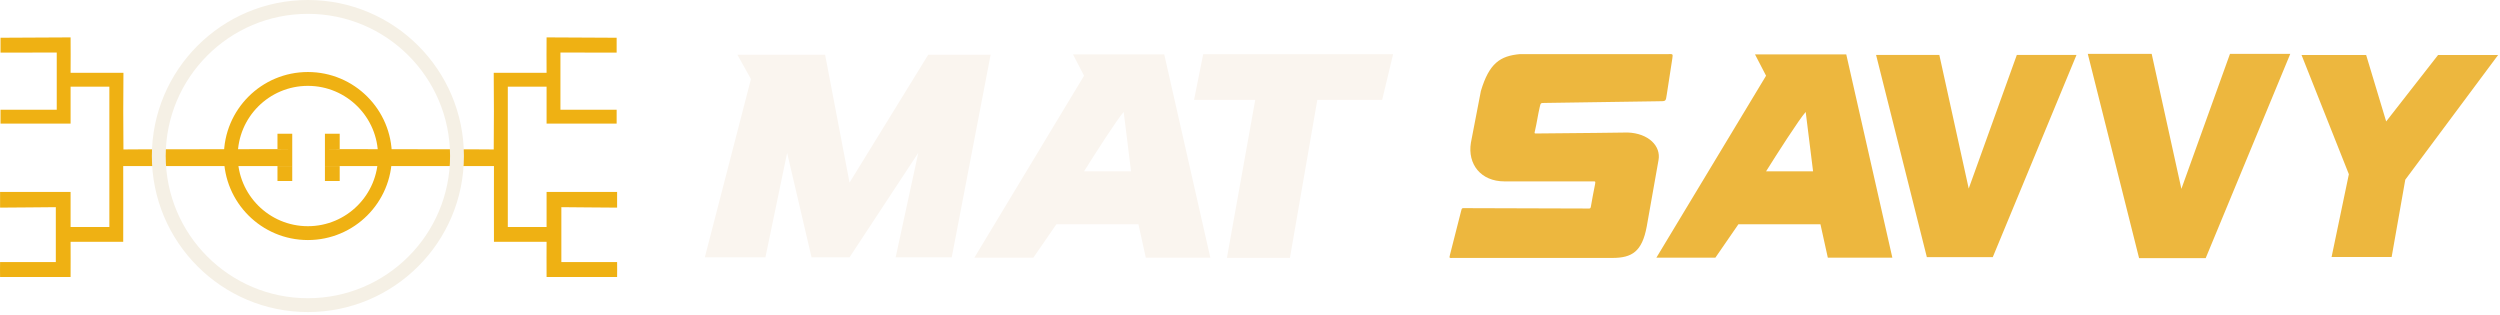
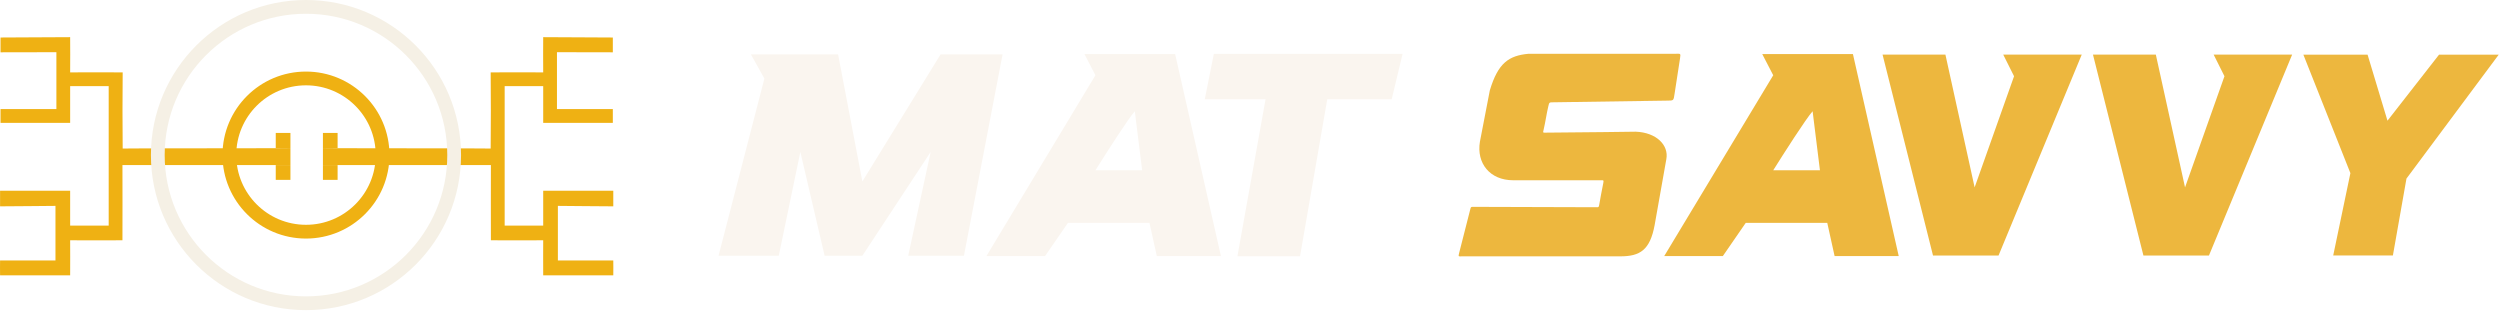
- <svg xmlns="http://www.w3.org/2000/svg" width="803" height="101" viewBox="0 0 803 101" fill="none">
+ <svg xmlns="http://www.w3.org/2000/svg" width="808" height="101" viewBox="0 0 808 101" fill="none">
  <path d="M17.928 84.186L17.928 66.541C12.348 66.554 6.546 66.689 0.022 66.689V61.648H22.673C22.68 64.648 22.673 69.951 22.673 72.917H35.128V27.841H22.673L22.673 39.703H0.17C0.158 38.704 0.17 35.996 0.17 35.255C7.139 35.255 11.229 35.239 18.225 35.255V16.869C14.799 16.877 3.432 16.905 0.17 16.905V12.124C8.622 12.124 14.178 12.01 22.673 12.01C22.682 14.442 22.724 20.866 22.673 23.393C25.878 23.36 34.906 23.393 39.65 23.393C39.577 30.362 39.565 41.161 39.65 48.007C43.567 47.927 73.74 47.946 89.123 47.9C92.574 47.89 92.963 47.877 93.868 47.858V53.344C89.947 53.331 42.097 53.344 39.577 53.344C39.615 62.323 39.577 68.765 39.577 77.662C33.943 77.662 28.308 77.7 22.673 77.662C22.716 80.508 22.673 85.016 22.673 88.977H0.022C-0.027 87.689 0.022 85.52 0.022 84.186C5.804 84.186 12.611 84.16 17.928 84.186Z" fill="#EFB113" />
  <path d="M93.868 47.858V42.965H89.123V47.9C92.574 47.89 92.963 47.877 93.868 47.858Z" fill="#EFB113" />
  <path d="M89.123 53.34V58.136L93.868 58.141V53.344L89.123 53.34Z" fill="#EFB113" />
  <path d="M180.307 84.186L180.307 66.541C185.887 66.554 191.69 66.689 198.214 66.689V61.648H175.562C175.556 64.648 175.562 69.951 175.562 72.917H163.107V27.841H175.562L175.562 39.703H198.066C198.077 38.704 198.066 35.996 198.066 35.255C191.097 35.255 187.007 35.239 180.011 35.255V16.869C183.437 16.877 194.804 16.905 198.066 16.905V12.124C189.614 12.124 184.057 12.01 175.562 12.01C175.553 14.442 175.512 20.866 175.562 23.393C172.358 23.36 163.33 23.393 158.585 23.393C158.659 30.362 158.67 41.161 158.585 48.007C154.669 47.927 124.495 47.946 109.113 47.9C105.662 47.89 105.273 47.877 104.368 47.858V53.344C108.289 53.331 156.138 53.344 158.659 53.344C158.62 62.323 158.659 68.765 158.659 77.662C164.292 77.662 169.927 77.7 175.562 77.662C175.52 80.508 175.562 85.016 175.562 88.977H198.214C198.263 87.689 198.214 85.52 198.214 84.186C192.431 84.186 185.624 84.16 180.307 84.186Z" fill="#EFB113" />
  <path d="M104.368 47.858V42.965H109.113V47.9C105.662 47.89 105.273 47.877 104.368 47.858Z" fill="#EFB113" />
  <path d="M109.113 53.34V58.136L104.368 58.141V53.344L109.113 53.34Z" fill="#EFB113" />
  <circle cx="98.893" cy="50.117" r="24.762" stroke="#EFB113" stroke-width="4.448" />
  <circle cx="98.893" cy="50.117" r="47.893" stroke="#F5F0E5" stroke-width="4.448" />
-   <path d="M236.847 17.581H265.026L272.87 58.649L298.144 17.581H318.188L305.697 82.653H287.685L294.948 49.105L272.87 82.653H260.669L252.825 49.105L245.853 82.653H226.389L241.205 25.389L236.847 17.581Z" fill="#FAF5EF" />
-   <path fill-rule="evenodd" clip-rule="evenodd" d="M312.963 82.767L348.196 24.325L344.643 17.467H373.954L388.758 82.767H368.033L365.664 72.033H339.313L331.911 82.767H312.963ZM348.196 55.037C351.551 49.67 358.795 38.339 360.927 35.954L363.295 55.037H348.196Z" fill="#FAF5EF" />
-   <path d="M386.465 17.416L383.532 32.08H403.182L394.09 82.817H414.326L423.125 32.08H443.948L447.467 17.416H386.465Z" fill="#FAF5EF" />
-   <path d="M535.386 30.241C535.955 26.554 536.757 21.349 537.143 18.843C537.408 17.126 537.29 17.382 535.615 17.382H488.177C481.839 17.966 478.332 20.304 475.66 29.231L472.459 45.819C471.318 52.745 475.66 58.261 483.228 58.261H511.357C512.399 58.261 512.535 58.128 512.335 59.175C511.942 61.221 511.232 64.728 511.022 66.189C510.923 66.885 510.773 66.977 510.385 66.977C506.045 66.977 476.929 66.878 470.733 66.856C469.489 66.851 469.574 66.748 469.27 67.942C467.901 73.315 467.134 76.328 465.765 81.701C465.41 83.093 465.507 82.848 466.934 82.848C486.824 82.848 517.866 82.848 517.866 82.848C524.217 82.848 527.432 80.802 528.927 72.776L532.711 51.448C533.569 46.9 529.478 42.808 522.815 42.561C522.815 42.561 505.22 42.808 493.822 42.871C492.773 42.876 492.807 42.953 493.05 41.931C493.645 39.42 493.979 36.844 494.575 34.333C494.88 33.047 494.863 33.082 496.16 33.063C496.16 33.063 520.018 32.711 532.711 32.524C535.166 32.487 535.013 32.663 535.386 30.241Z" fill="#EDB73E" />
-   <path fill-rule="evenodd" clip-rule="evenodd" d="M532.026 82.767L567.259 24.324L563.706 17.466H593.018L607.822 82.767H587.096L584.728 72.032H558.377L550.975 82.767H532.026ZM567.259 55.036C570.615 49.669 577.859 38.339 579.991 35.953L582.359 55.036H567.259Z" fill="#EDB73E" />
-   <path d="M602.596 17.641H622.911L632.353 60.56L647.805 17.641H666.975L640.079 82.593H618.905L602.596 17.641Z" fill="#EDB73E" />
-   <path d="M670.6 17.311H691.122L700.66 60.666L716.268 17.311H735.633L708.464 82.922H687.075L670.6 17.311Z" fill="#EDB73E" />
-   <path d="M766.439 39.01L760.009 17.674H739.258L754.456 55.962L748.903 82.559H768.193L772.577 57.716L802.389 17.674H783.099L766.439 39.01Z" fill="#EDB73E" />
+   <path d="M242.694 17.581H270.872L278.716 58.649L303.99 17.581H324.034L311.543 82.653H293.532L300.794 49.105L278.716 82.653H266.515L258.671 49.105L251.699 82.653H232.236L247.051 25.389L242.694 17.581Z" fill="#FAF5EF" />
+   <path fill-rule="evenodd" clip-rule="evenodd" d="M318.809 82.767L354.042 24.325L350.489 17.467H379.8L394.604 82.767H373.879L371.51 72.033H345.16L337.758 82.767H318.809ZM354.042 55.037C357.397 49.67 364.641 38.339 366.773 35.954L369.142 55.037H354.042Z" fill="#FAF5EF" />
+   <path d="M392.311 17.416L389.378 32.08H409.028L399.937 82.817H420.173L428.971 32.08H449.794L453.314 17.416H392.311Z" fill="#FAF5EF" />
+   <path d="M541.233 30.242C541.801 26.555 542.603 21.35 542.99 18.843C543.254 17.126 543.137 17.382 541.461 17.382H494.023C487.685 17.967 484.178 20.305 481.507 29.231L478.305 45.82C477.164 52.745 481.507 58.261 489.075 58.261H517.204C518.245 58.261 518.382 58.129 518.181 59.175C517.788 61.221 517.078 64.728 516.868 66.189C516.769 66.885 516.619 66.978 516.231 66.978C511.891 66.978 482.775 66.878 476.58 66.856C475.335 66.852 475.42 66.748 475.116 67.943C473.747 73.316 472.98 76.328 471.611 81.701C471.256 83.094 471.353 82.848 472.78 82.848C492.671 82.848 523.713 82.848 523.713 82.848C530.063 82.848 533.278 80.802 534.774 72.777L538.558 51.448C539.415 46.9 535.324 42.809 528.661 42.561C528.661 42.561 511.066 42.809 499.668 42.871C498.619 42.877 498.654 42.953 498.896 41.932C499.491 39.421 499.825 36.844 500.421 34.333C500.726 33.047 500.709 33.082 502.006 33.063C502.006 33.063 525.865 32.711 538.558 32.524C541.012 32.488 540.859 32.663 541.233 30.242Z" fill="#EDB73E" />
+   <path fill-rule="evenodd" clip-rule="evenodd" d="M537.873 82.767L573.105 24.324L569.553 17.466H598.864L613.668 82.767H592.943L590.574 72.032H564.223L556.821 82.767H537.873ZM573.105 55.036C576.461 49.669 583.705 38.339 585.837 35.953L588.205 55.036H573.105Z" fill="#EDB73E" />
+   <path d="M608.442 17.641H628.757L638.2 60.56L650.942 24.641L647.442 17.641H653.651H672.822L645.925 82.593H624.751L608.442 17.641Z" fill="#EDB73E" />
+   <path d="M676.446 17.641H696.762L706.204 60.56L718.946 24.641L715.446 17.641H721.655H740.826L713.93 82.593H692.756L676.446 17.641Z" fill="#EDB73E" />
+   <path d="M771.632 39.01L765.202 17.674H744.451L759.649 55.962L754.096 82.559H773.386L777.77 57.716L807.582 17.674H788.292L771.632 39.01Z" fill="#EDB73E" />
</svg>
